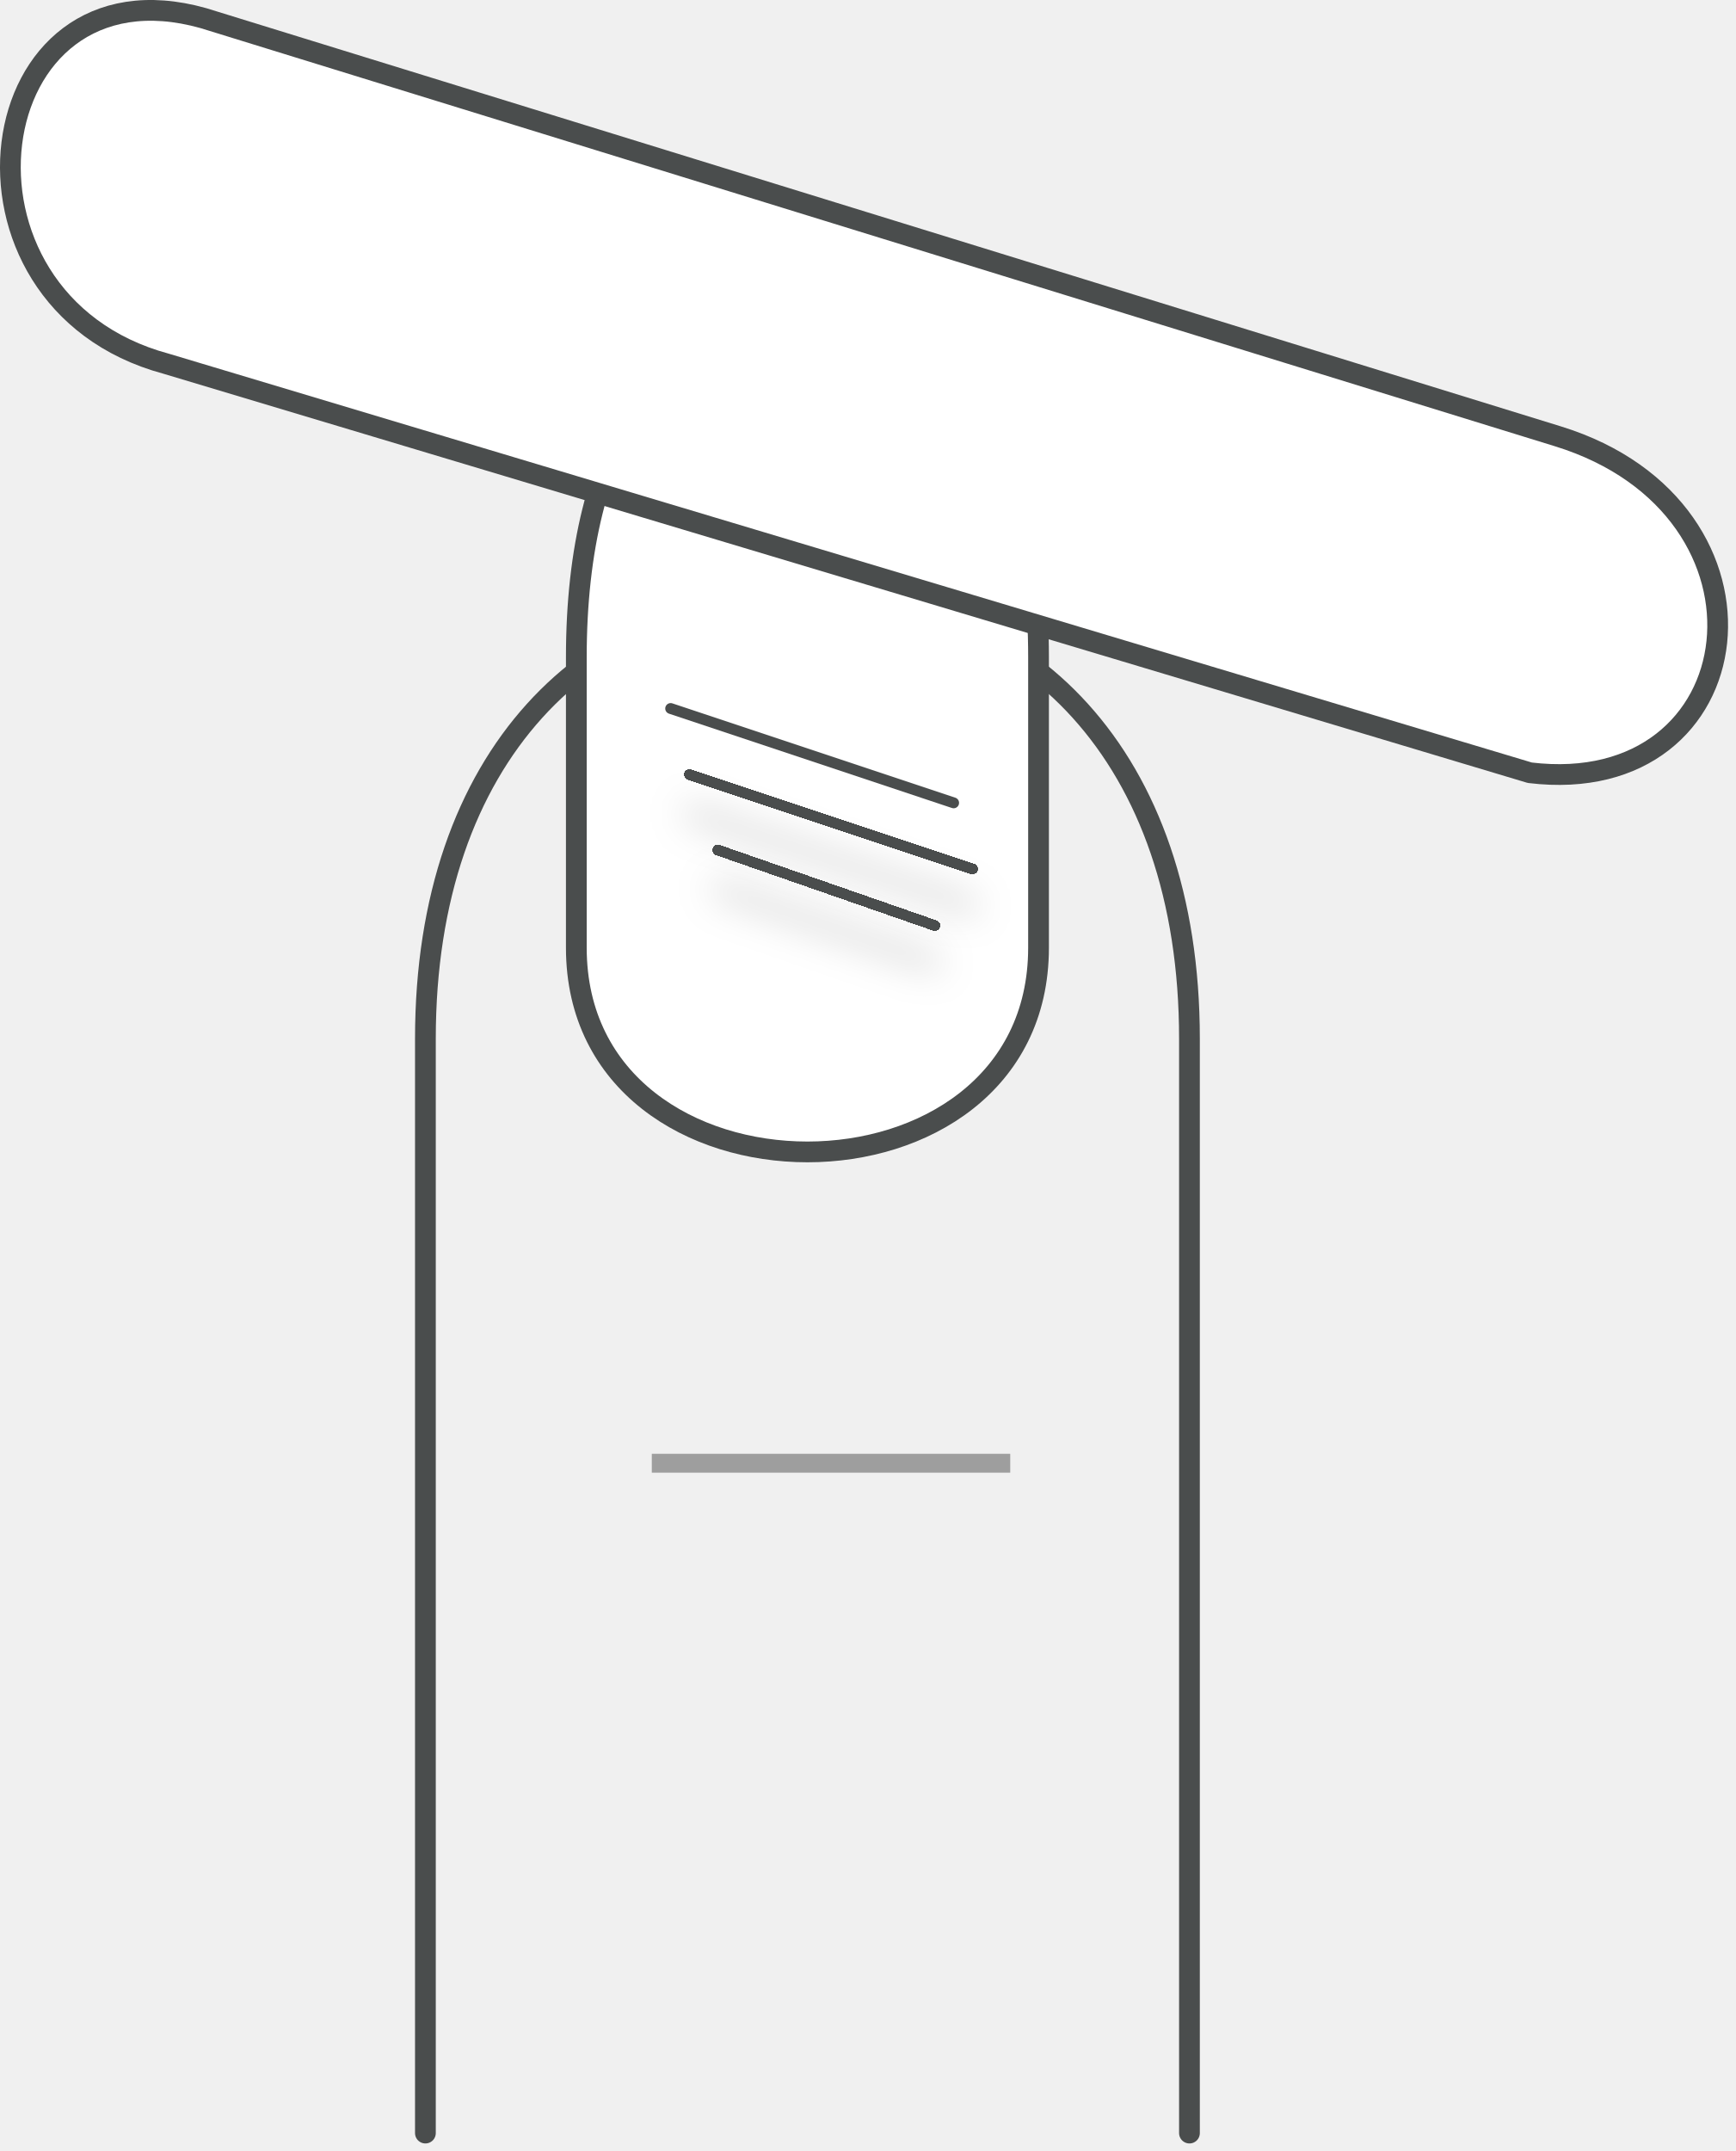
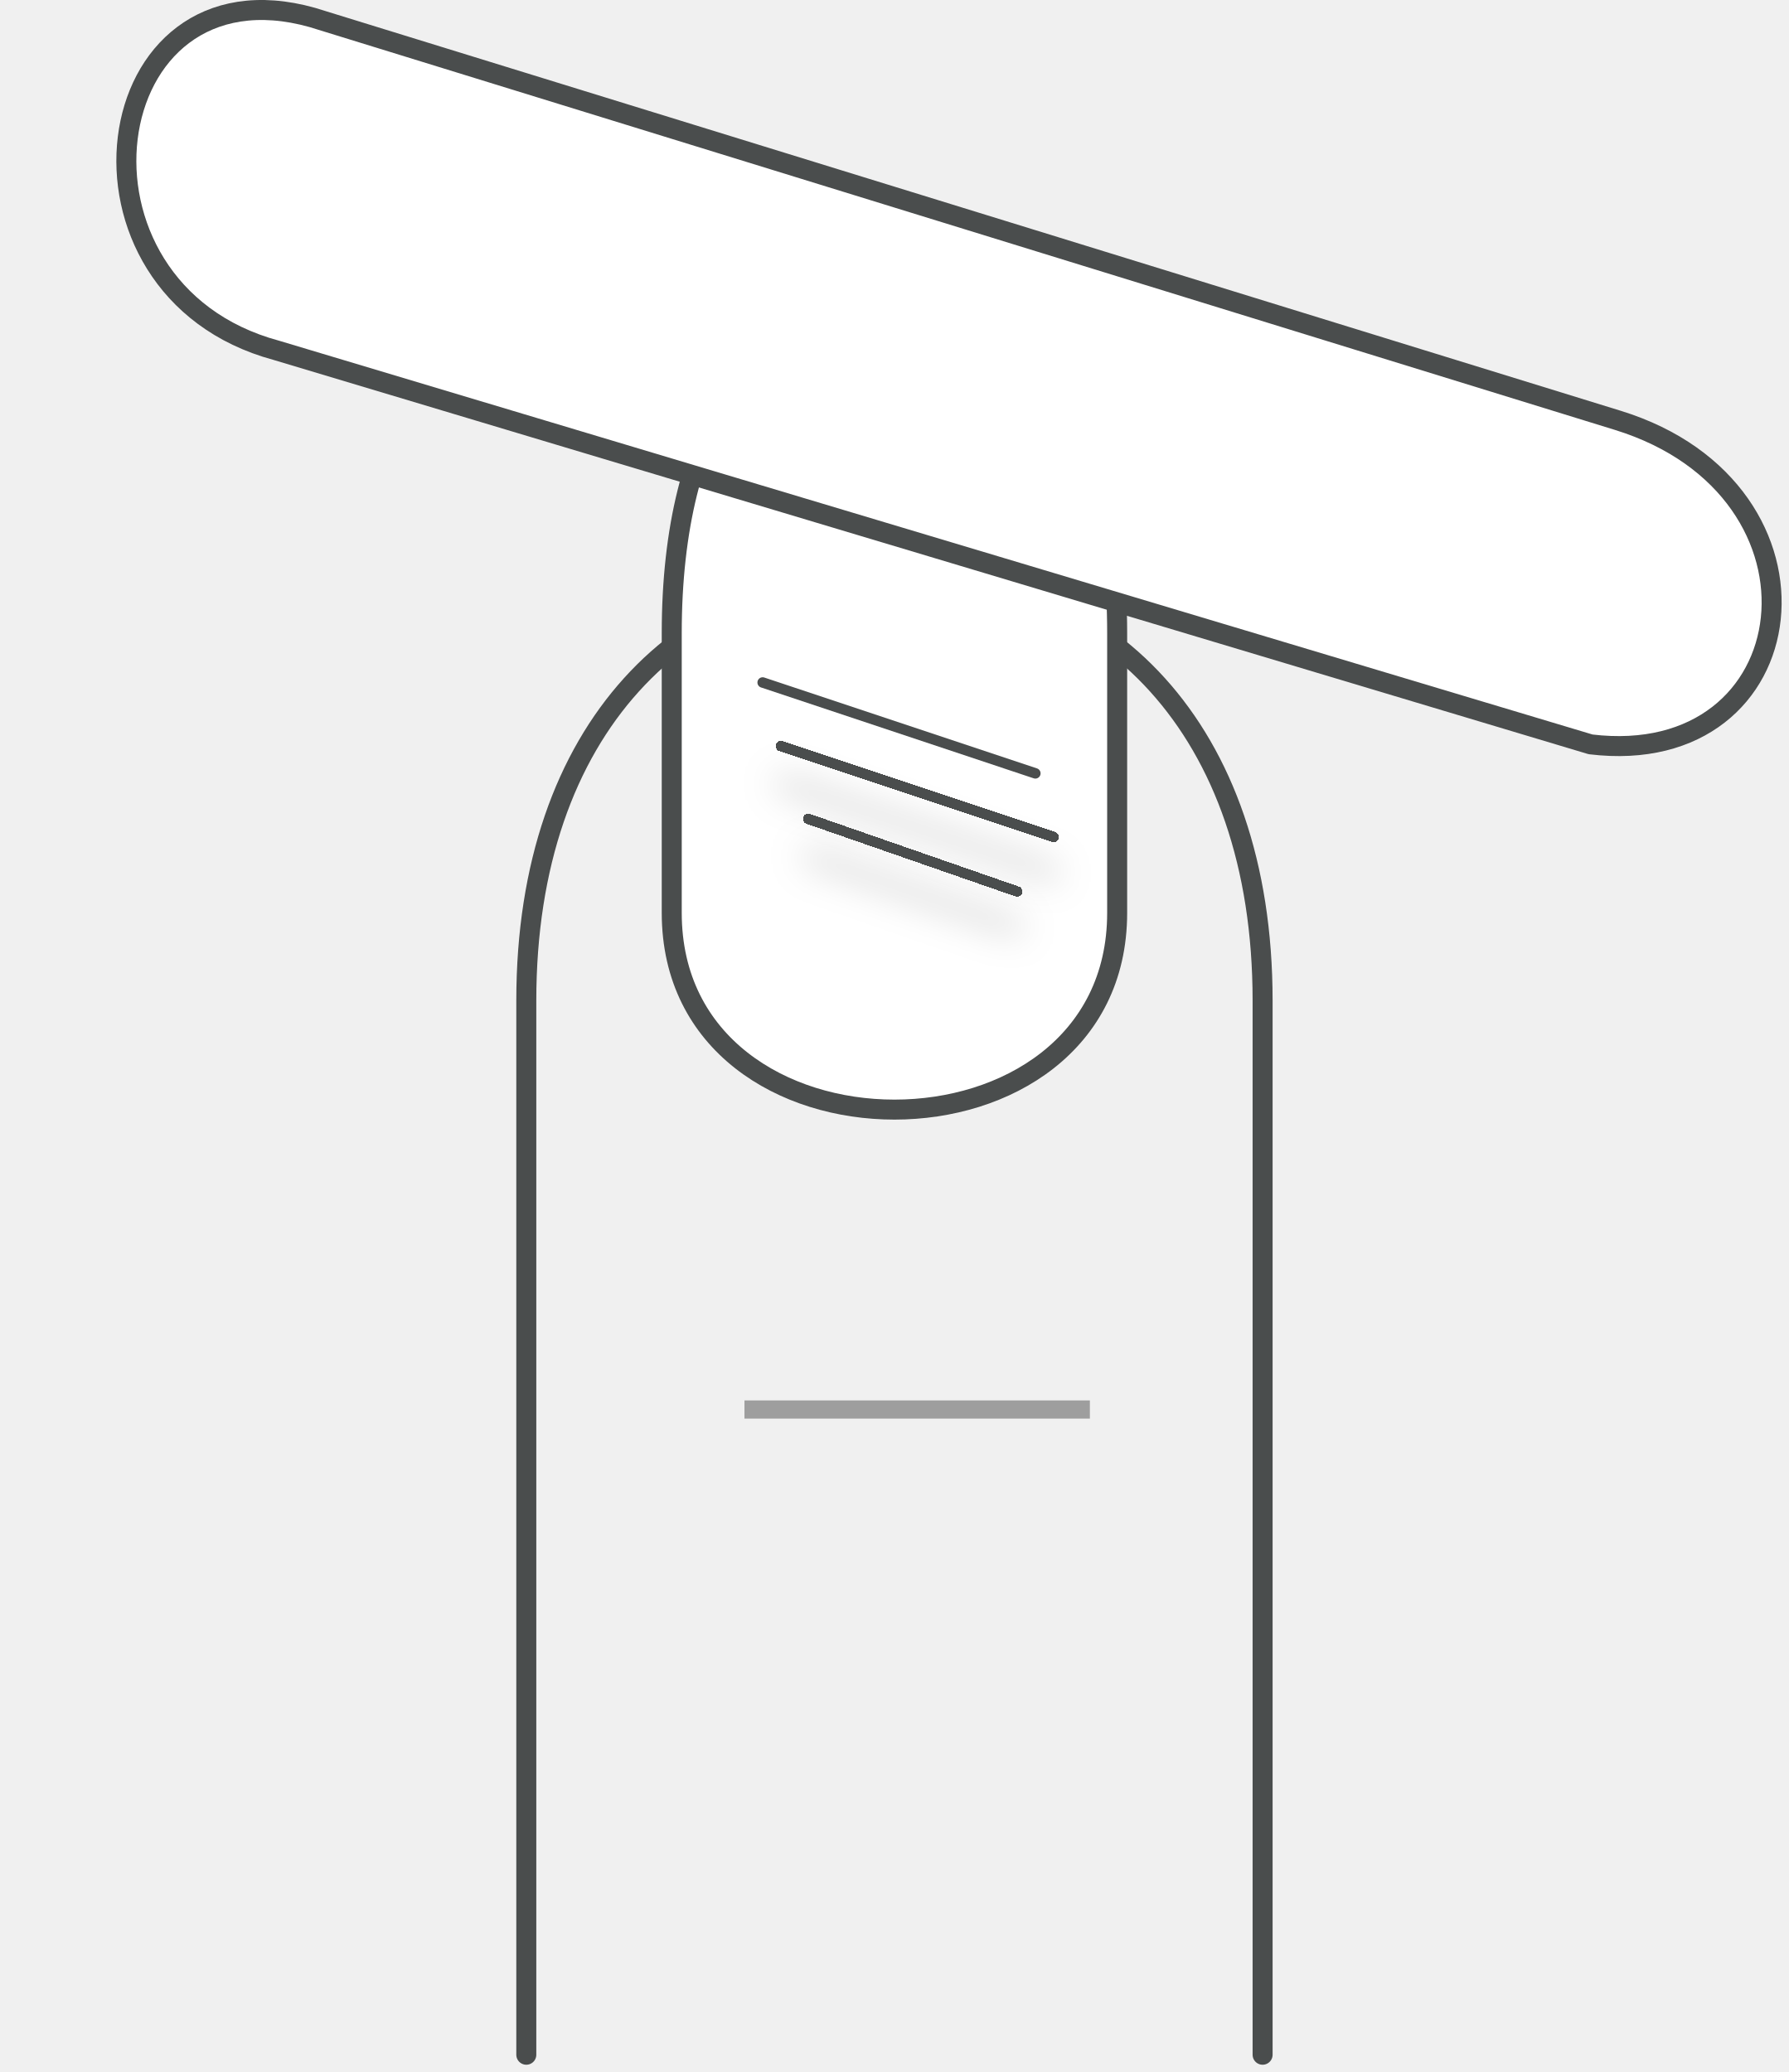
- <svg xmlns="http://www.w3.org/2000/svg" width="184" height="228" viewBox="0 0 184 228" fill="none">
+ <svg xmlns="http://www.w3.org/2000/svg" width="196.80" height="228" viewBox="-12.80 0 196.80 228" fill="none">
  <path d="M45.099 226.1V110.1C45.099 80.1 62.457 63.1 85.6 63.1C108.742 63.1 126.1 80.1 126.1 110.1V226.1" stroke-width="2.2" stroke-linecap="round" stroke-linejoin="round" stroke="#4A4D4D" />
  <path d="M61.099 69.662C61.099 46.57 70.523 33.1 85.6 33.1C100.676 33.1 110.1 46.57 110.1 69.662V100.451C110.1 129.316 61.099 129.316 61.099 100.451V69.662Z" fill="white" stroke-width="2.2" stroke-linecap="round" stroke-linejoin="round" stroke="#4A4D4D" />
  <path d="M71.1 75.1L101.1 85.1" stroke-width="1.15" stroke-linecap="round" stroke-linejoin="round" stroke="#4A4D4D" />
  <g filter="url(#filter0_d_359_4)">
    <path d="M73.1 82.1L103.1 92.1" stroke-width="1.15" stroke-linecap="round" stroke-linejoin="round" stroke="#4A4D4D" shape-rendering="crispEdges" />
  </g>
  <g filter="url(#filter1_d_359_4)">
    <path d="M76.1 90.1L99.1 98.1" stroke-width="1.15" stroke-linecap="round" stroke-linejoin="round" stroke="#4A4D4D" shape-rendering="crispEdges" />
  </g>
  <rect x="69.1" y="154.1" width="38" height="2" fill="black" fill-opacity="0.34" />
  <path d="M21.572 1.925L165.178 46.254C190.109 53.963 186.12 84.8 162.186 81.909L17.583 38.544C-7.348 31.799 -2.362 -4.821 21.572 1.925Z" fill="white" stroke-width="2.2" stroke-linecap="round" stroke-linejoin="round" stroke="#4A4D4D" />
  <defs>
    <filter id="filter0_d_359_4" x="68.524" y="81.524" width="39.15" height="19.15" filterUnits="userSpaceOnUse" color-interpolation-filters="sRGB">
      <feFlood flood-opacity="0" result="BackgroundImageFix" />
      <feColorMatrix in="SourceAlpha" type="matrix" values="0 0 0 0 0 0 0 0 0 0 0 0 0 0 0 0 0 0 127 0" result="hardAlpha" />
      <feOffset dy="4" />
      <feGaussianBlur stdDeviation="2" />
      <feComposite in2="hardAlpha" operator="out" />
      <feColorMatrix type="matrix" values="0 0 0 0 0 0 0 0 0 0 0 0 0 0 0 0 0 0 0.25 0" />
      <feBlend mode="normal" in2="BackgroundImageFix" result="effect1_dropShadow_359_4" />
      <feBlend mode="normal" in="SourceGraphic" in2="effect1_dropShadow_359_4" result="shape" />
    </filter>
    <filter id="filter1_d_359_4" x="71.524" y="89.524" width="32.15" height="17.15" filterUnits="userSpaceOnUse" color-interpolation-filters="sRGB">
      <feFlood flood-opacity="0" result="BackgroundImageFix" />
      <feColorMatrix in="SourceAlpha" type="matrix" values="0 0 0 0 0 0 0 0 0 0 0 0 0 0 0 0 0 0 127 0" result="hardAlpha" />
      <feOffset dy="4" />
      <feGaussianBlur stdDeviation="2" />
      <feComposite in2="hardAlpha" operator="out" />
      <feColorMatrix type="matrix" values="0 0 0 0 0 0 0 0 0 0 0 0 0 0 0 0 0 0 0.25 0" />
      <feBlend mode="normal" in2="BackgroundImageFix" result="effect1_dropShadow_359_4" />
      <feBlend mode="normal" in="SourceGraphic" in2="effect1_dropShadow_359_4" result="shape" />
    </filter>
  </defs>
</svg>
